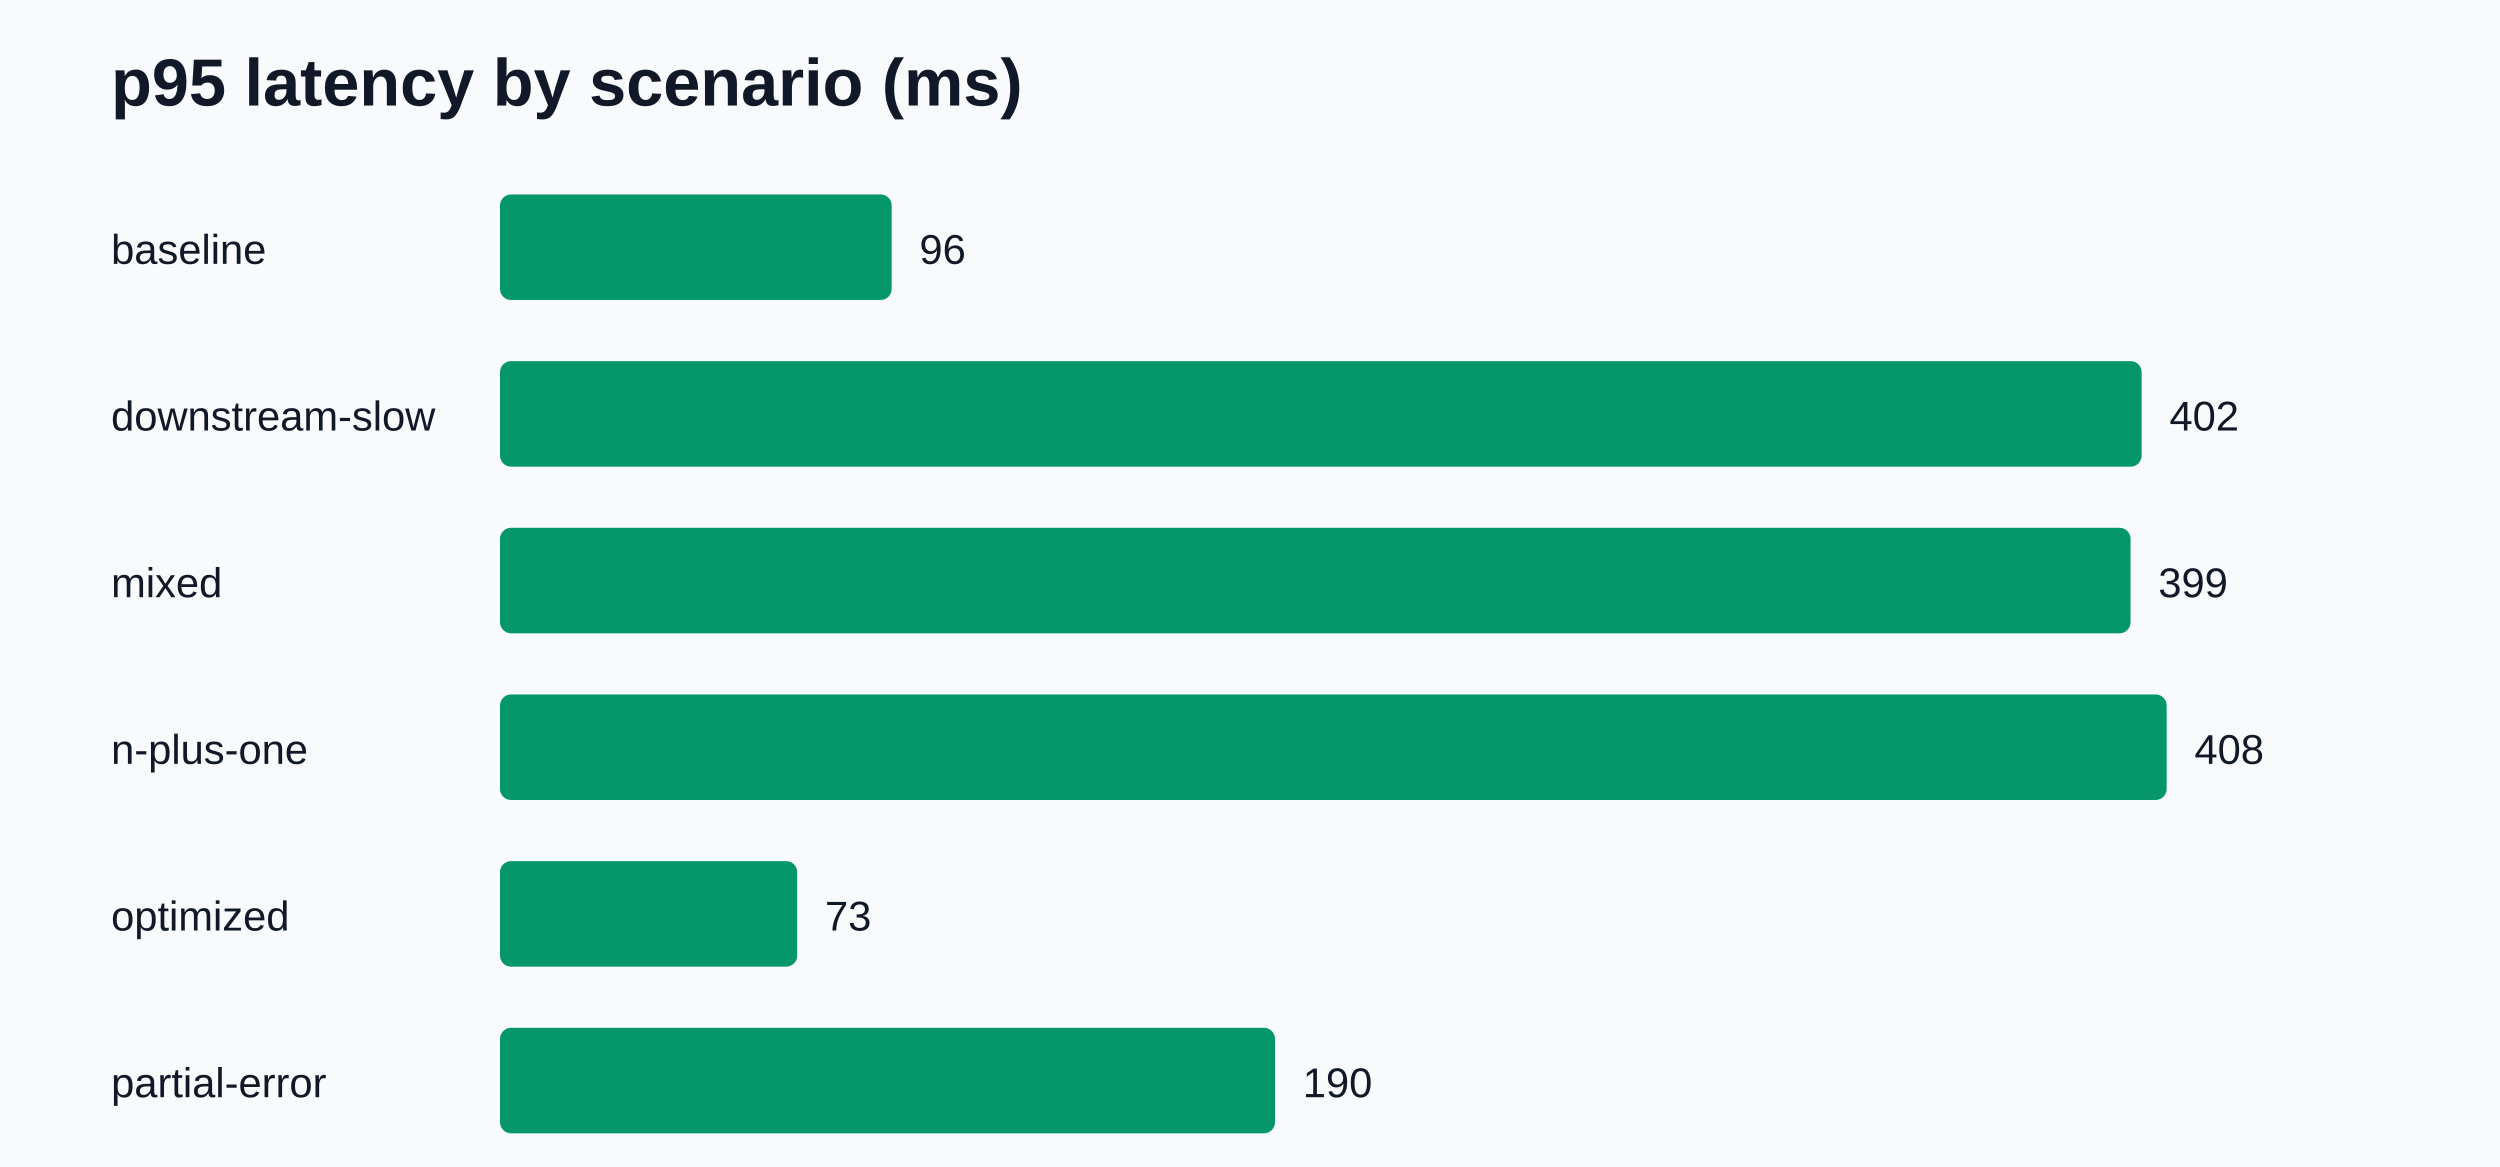
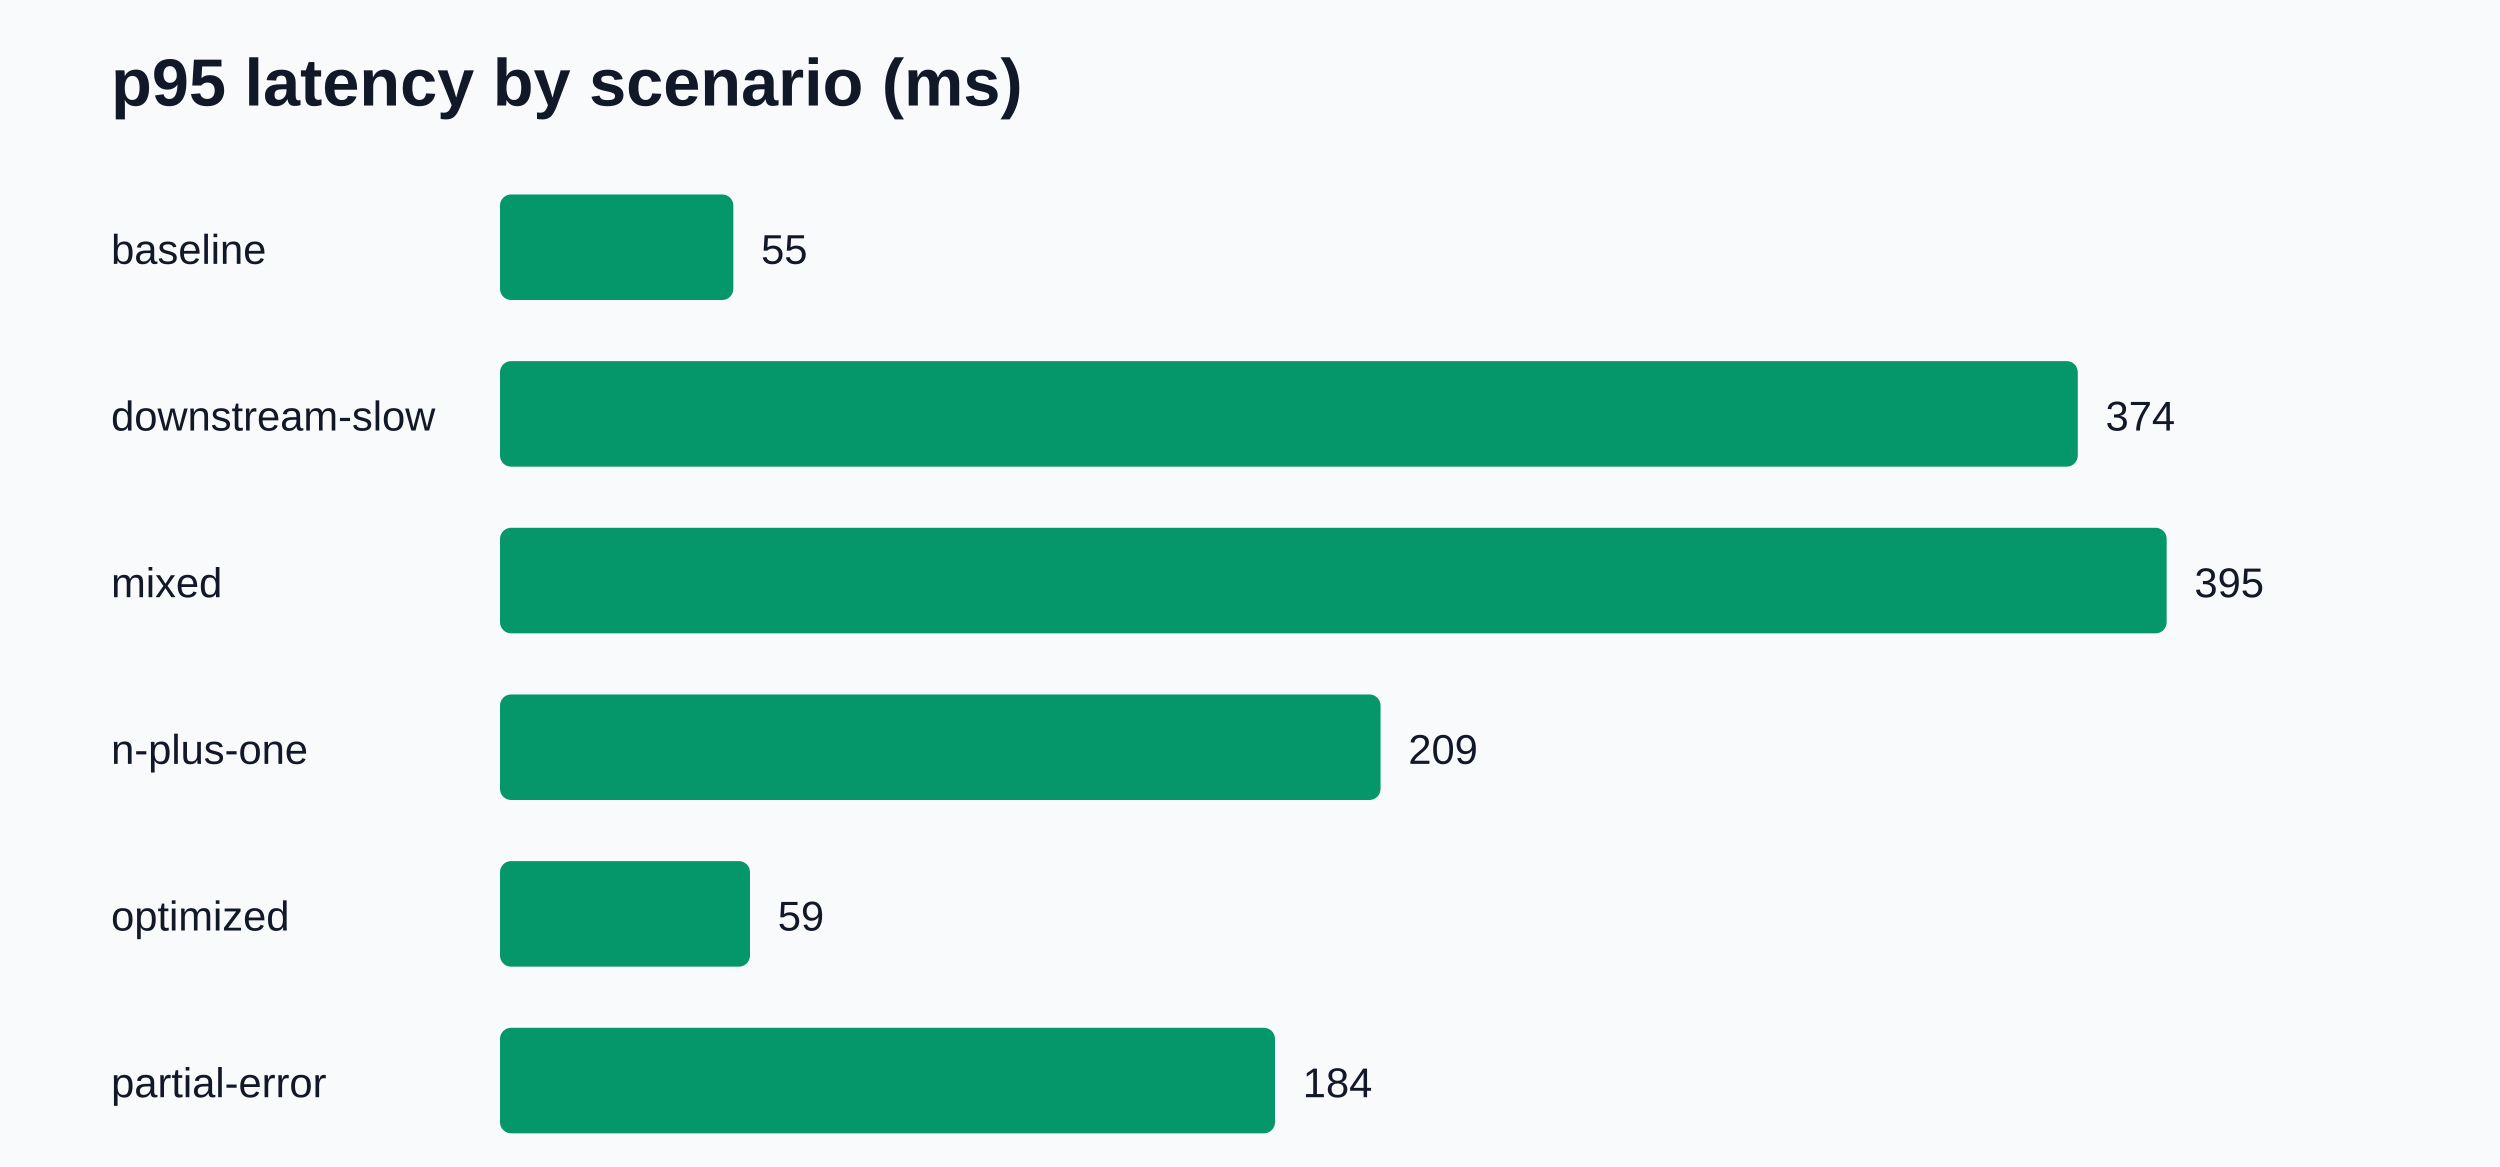
<svg xmlns="http://www.w3.org/2000/svg" width="900" height="420" viewBox="0 0 900 420">
  <rect width="100%" height="100%" fill="#f8fafc" />
  <text x="40" y="38" font-family="Arial" font-size="24" font-weight="700" fill="#111827">p95 latency by scenario (ms)</text>
  <text x="40" y="95" font-family="Arial" font-size="15" fill="#111827">baseline</text>
-   <rect x="180" y="70" width="141" height="38" rx="4" fill="#059669" />
-   <text x="331" y="95" font-family="Arial" font-size="15" fill="#111827">96</text>
+   <rect x="180" y="70" width="84" height="38" rx="4" fill="#059669" />
+   <text x="274" y="95" font-family="Arial" font-size="15" fill="#111827">55</text>
  <text x="40" y="155" font-family="Arial" font-size="15" fill="#111827">downstream-slow</text>
-   <rect x="180" y="130" width="591" height="38" rx="4" fill="#059669" />
-   <text x="781" y="155" font-family="Arial" font-size="15" fill="#111827">402</text>
+   <rect x="180" y="130" width="568" height="38" rx="4" fill="#059669" />
+   <text x="758" y="155" font-family="Arial" font-size="15" fill="#111827">374</text>
  <text x="40" y="215" font-family="Arial" font-size="15" fill="#111827">mixed</text>
-   <rect x="180" y="190" width="587" height="38" rx="4" fill="#059669" />
-   <text x="777" y="215" font-family="Arial" font-size="15" fill="#111827">399</text>
+   <rect x="180" y="190" width="600" height="38" rx="4" fill="#059669" />
+   <text x="790" y="215" font-family="Arial" font-size="15" fill="#111827">395</text>
  <text x="40" y="275" font-family="Arial" font-size="15" fill="#111827">n-plus-one</text>
-   <rect x="180" y="250" width="600" height="38" rx="4" fill="#059669" />
-   <text x="790" y="275" font-family="Arial" font-size="15" fill="#111827">408</text>
+   <rect x="180" y="250" width="317" height="38" rx="4" fill="#059669" />
+   <text x="507" y="275" font-family="Arial" font-size="15" fill="#111827">209</text>
  <text x="40" y="335" font-family="Arial" font-size="15" fill="#111827">optimized</text>
-   <rect x="180" y="310" width="107" height="38" rx="4" fill="#059669" />
-   <text x="297" y="335" font-family="Arial" font-size="15" fill="#111827">73</text>
+   <rect x="180" y="310" width="90" height="38" rx="4" fill="#059669" />
+   <text x="280" y="335" font-family="Arial" font-size="15" fill="#111827">59</text>
  <text x="40" y="395" font-family="Arial" font-size="15" fill="#111827">partial-error</text>
  <rect x="180" y="370" width="279" height="38" rx="4" fill="#059669" />
-   <text x="469" y="395" font-family="Arial" font-size="15" fill="#111827">190</text>
+   <text x="469" y="395" font-family="Arial" font-size="15" fill="#111827">184</text>
</svg>
